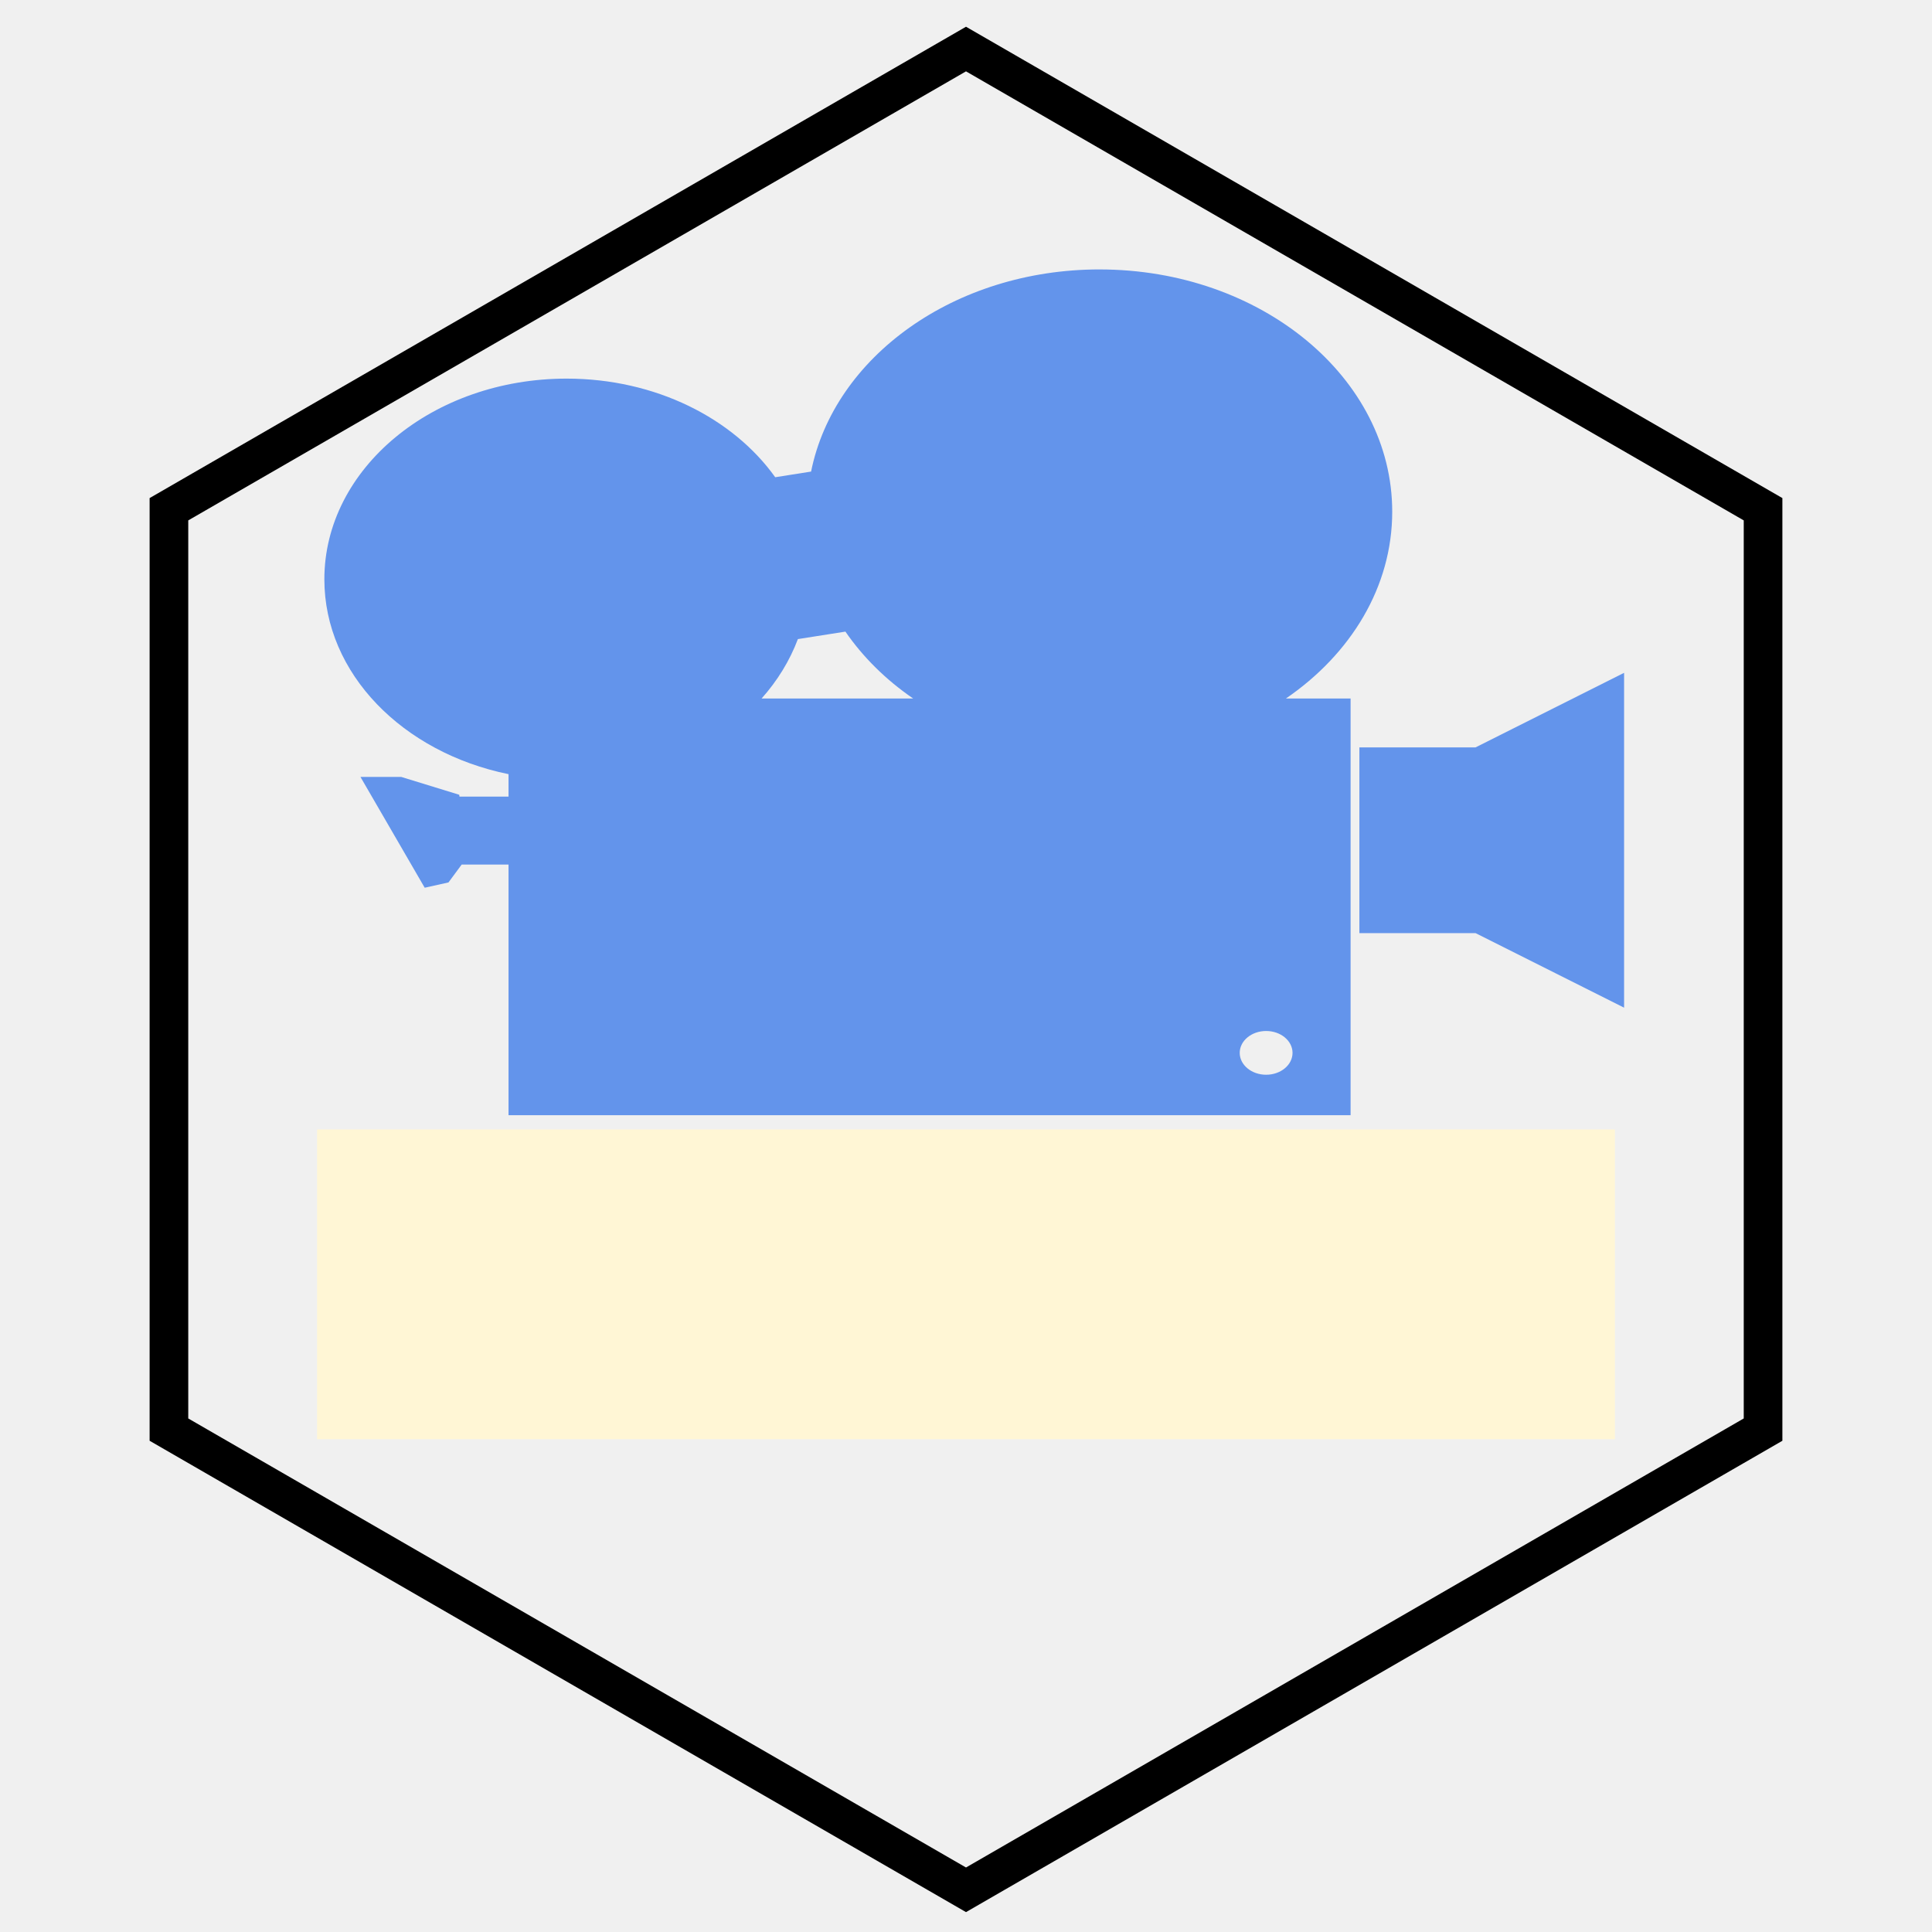
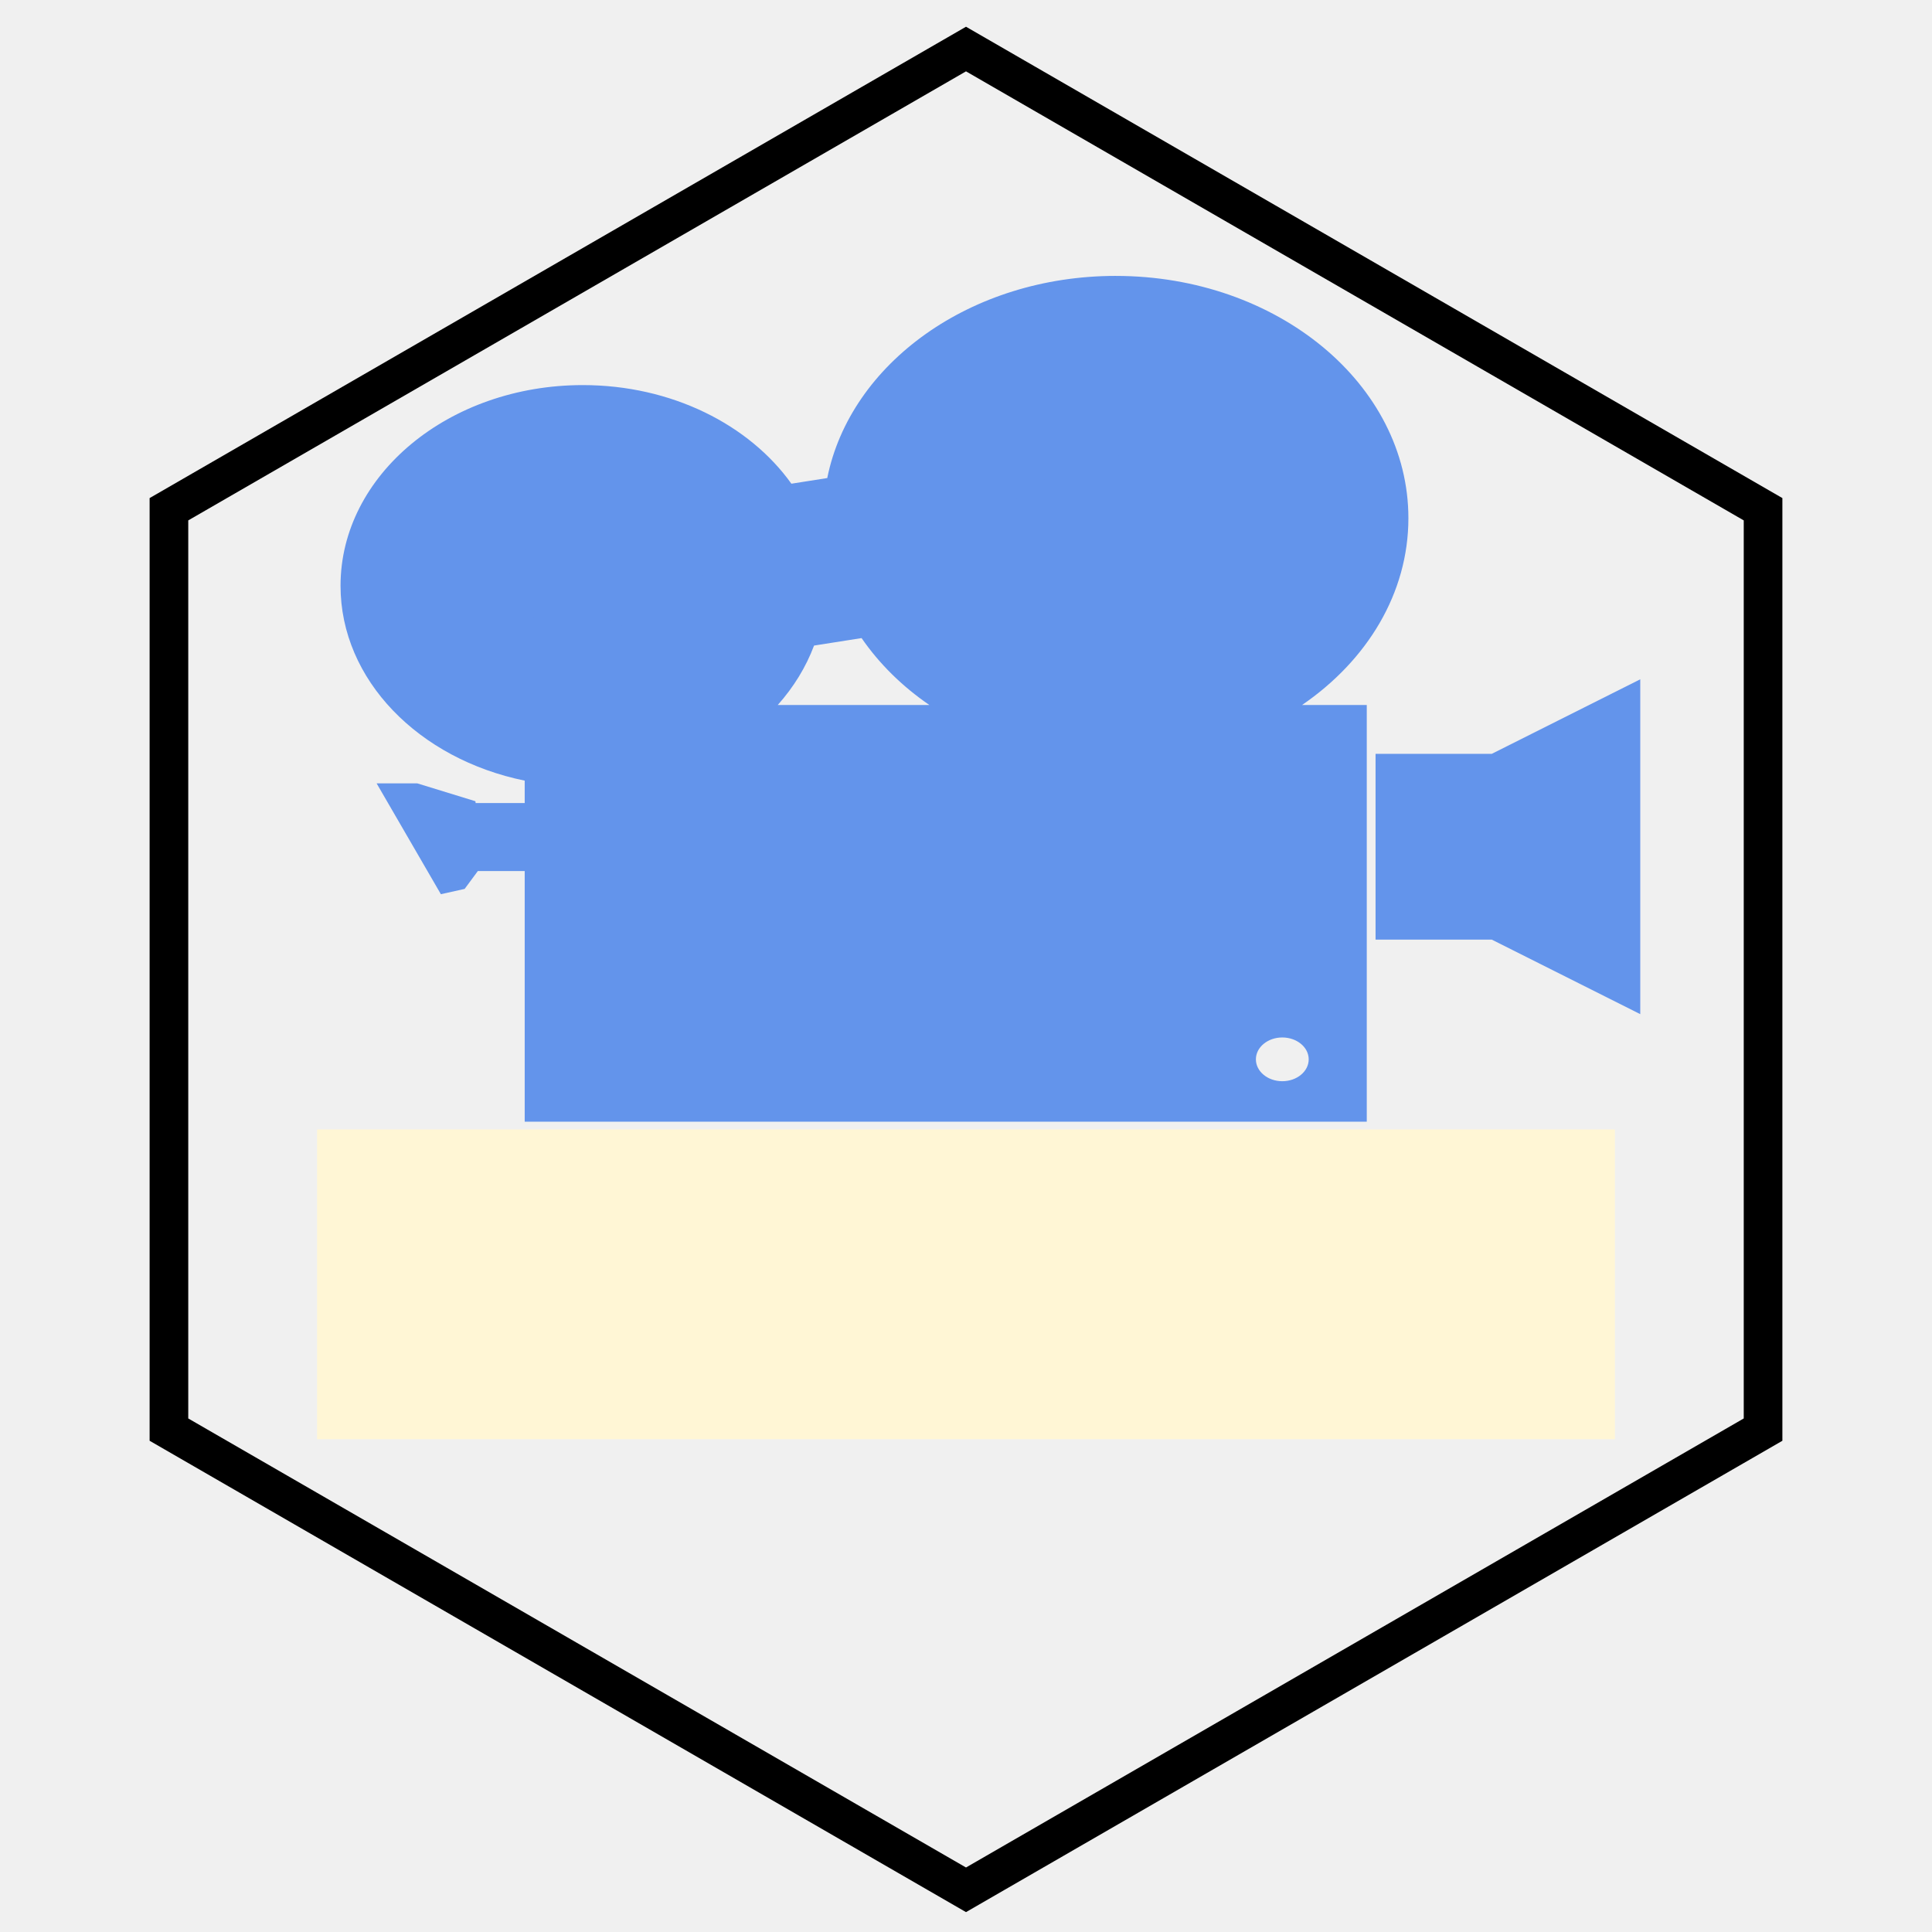
<svg xmlns="http://www.w3.org/2000/svg" width="200mm" height="200mm" viewBox="0 0 200 200" version="1.1" id="svg902">
  <defs id="defs896">
    <clipPath clipPathUnits="userSpaceOnUse" id="clipPath1568">
      <path style="fill:#ffffff;fill-opacity:1;stroke:#000000;stroke-width:18.898;stroke-miterlimit:4;stroke-dasharray:none;stroke-opacity:1" id="path1570" d="m 387.143,734.579 -311.858,-180.051 -1e-5,-360.102 311.857,-180.051 311.858,180.051 10e-6,360.102 z" clip-path="none" transform="matrix(0.3521052,0.3517842,-0.3517842,0.3521052,264.3796,-24.38972)" />
    </clipPath>
    <clipPath id="clipPath1568-7" clipPathUnits="userSpaceOnUse">
      <path transform="matrix(0.3521052,0.3517842,-0.3517842,0.3521052,264.3796,-24.38972)" clip-path="none" d="m 387.143,734.579 -311.858,-180.051 -1e-5,-360.102 311.857,-180.051 311.858,180.051 10e-6,360.102 z" id="path1570-5" style="fill:#ffffff;fill-opacity:1;stroke:#000000;stroke-width:18.898;stroke-miterlimit:4;stroke-dasharray:none;stroke-opacity:1" />
    </clipPath>
  </defs>
  <g id="layer1" transform="translate(0,-97)">
    <path style="fill:none;fill-opacity:1;stroke:#000000;stroke-width:4;stroke-miterlimit:4;stroke-dasharray:none;stroke-opacity:1" id="path904-0" d="m 100,292.632 -82.512,-47.639 -2e-6,-95.277 82.512,-47.639 82.512,47.639 1e-5,95.277 z" clip-path="none" />
    <rect style="opacity:1;fill:#fff6d5;fill-opacity:1;stroke:#000000;stroke-width:0;stroke-miterlimit:4;stroke-dasharray:none;stroke-opacity:1" id="rect1582" width="134.352" height="32.067" x="32.824" y="213.92" ry="0" />
    <flowRoot xml:space="preserve" id="flowRoot1572" style="font-style:normal;font-variant:normal;font-weight:normal;font-stretch:normal;font-size:40px;line-height:1.25;font-family:'Noto Serif Sinhala';-inkscape-font-specification:'Noto Serif Sinhala';letter-spacing:0px;word-spacing:0px;fill:#000000;fill-opacity:1;stroke:none" transform="matrix(0.4927569,0,0,0.4927569,-87.06974,-28.39881)">
      <flowRegion id="flowRegion1574" style="font-style:normal;font-variant:normal;font-weight:normal;font-stretch:normal;font-family:'Noto Serif Sinhala';-inkscape-font-specification:'Noto Serif Sinhala';fill:#000000;fill-opacity:1">
        <rect id="rect1576" width="487.016" height="74.405" x="133.735" y="494.539" style="font-style:normal;font-variant:normal;font-weight:normal;font-stretch:normal;font-family:'Noto Serif Sinhala';-inkscape-font-specification:'Noto Serif Sinhala';fill:#000000;fill-opacity:1" />
      </flowRegion>
      <flowPara id="flowPara1578" style="font-style:normal;font-variant:normal;font-weight:normal;font-stretch:normal;font-size:53.333px;font-family:'Noto Serif Sinhala';-inkscape-font-specification:'Noto Serif Sinhala';text-align:center;text-anchor:middle;fill:#000000;fill-opacity:1">video2pic</flowPara>
    </flowRoot>
-     <g transform="matrix(0.7289058,0,0,0.6038234,-69.84285,32.28929)" id="layer1-6" style="display:inline">
-       <g id="g3081" style="fill:#6394eb;fill-opacity:1" transform="translate(-4.62007,1.5492)">
-         <path transform="translate(129.38,151.81)" d="M 127.22,0 C 106.62,0 89.529,14.991 86.25,34.656 l -5.094,0.969 C 75.167,25.507 64.145,18.719 51.531,18.719 c -19.006,0 -34.406,15.399 -34.406,34.406 0,16.161 11.136,29.709 26.156,33.406 v 3.844 h -6.969 l -0.031,-0.312 -8.25,-3.062 h -5.781 l 9.125,19 3.375,-0.906 1.875,-3.062 h 6.656 v 42.969 h 119.59 v -71.438 h -9.188 c 9.22,-7.62 15.1,-19.137 15.1,-32.031 0,-22.945 -18.62,-41.531 -41.56,-41.531 z M 91.125,62.094 c 2.497,4.379 5.761,8.274 9.625,11.469 H 79.219 c 2.254,-3.05 4.003,-6.485 5.156,-10.188 z m 59.75,68.469 c 2.071,0 3.75,1.679 3.75,3.75 0,2.071 -1.679,3.75 -3.75,3.75 -2.071,0 -3.75,-1.679 -3.75,-3.75 0,-2.071 1.679,-3.75 3.75,-3.75 z" style="fill:#6394eb;fill-opacity:1" id="path2829" />
-         <path d="m 256,171.38 c -11.598,0 -21,9.402 -21,21 0,11.598 9.402,21 21,21 11.598,0 21,-9.402 21,-21 0,-11.598 -9.402,-21 -21,-21 z m -2.005,6.198 c 1.879,0 3.409,1.511 3.409,3.391 0,1.879 -1.53,3.409 -3.409,3.409 -1.879,0 -3.409,-1.53 -3.409,-3.409 0,-1.879 1.529,-3.391 3.409,-3.391 z m 10.518,6.38 c 1.879,0 3.409,1.53 3.409,3.409 0,1.879 -1.529,3.409 -3.409,3.409 -1.879,0 -3.409,-1.53 -3.409,-3.409 0,-1.879 1.529,-3.409 3.409,-3.409 z m -18.557,2.68 c 1.879,0 3.391,1.53 3.391,3.409 0,1.879 -1.511,3.409 -3.391,3.409 -1.879,0 -3.409,-1.53 -3.409,-3.409 0,-1.879 1.53,-3.409 3.409,-3.409 z m 17.318,9.297 c 1.879,0 3.409,1.511 3.409,3.391 0,1.879 -1.529,3.409 -3.409,3.409 -1.879,0 -3.409,-1.53 -3.409,-3.409 0,-1.879 1.53,-3.391 3.409,-3.391 z m -12.578,2.06 c 1.879,0 3.409,1.511 3.409,3.391 0,1.879 -1.53,3.409 -3.409,3.409 -1.879,0 -3.409,-1.53 -3.409,-3.409 0,-1.879 1.529,-3.391 3.409,-3.391 z" style="fill:#6394eb;fill-opacity:1" id="path3749" />
-         <path d="m 181,186.38 c -9.389,0 -17,7.611 -17,17 0,9.389 7.611,17 17,17 9.389,0 17,-7.611 17,-17 0,-9.389 -7.611,-17 -17,-17 z m -1.623,5.017 c 1.521,0 2.76,1.223 2.76,2.745 0,1.521 -1.238,2.76 -2.76,2.76 -1.521,0 -2.76,-1.238 -2.76,-2.76 0,-1.521 1.238,-2.745 2.76,-2.745 z m 8.515,5.165 c 1.521,0 2.76,1.238 2.76,2.76 0,1.521 -1.238,2.76 -2.76,2.76 -1.521,0 -2.76,-1.238 -2.76,-2.76 0,-1.521 1.238,-2.76 2.76,-2.76 z m -15.023,2.169 c 1.521,0 2.745,1.238 2.745,2.76 0,1.521 -1.223,2.76 -2.745,2.76 -1.521,0 -2.76,-1.238 -2.76,-2.76 0,-1.521 1.238,-2.76 2.76,-2.76 z m 14.019,7.526 c 1.521,0 2.76,1.223 2.76,2.745 0,1.521 -1.238,2.76 -2.76,2.76 -1.521,0 -2.76,-1.238 -2.76,-2.76 0,-1.521 1.238,-2.745 2.76,-2.745 z m -10.182,1.667 c 1.521,0 2.76,1.223 2.76,2.745 0,1.521 -1.238,2.76 -2.76,2.76 -1.521,0 -2.76,-1.238 -2.76,-2.76 0,-1.521 1.238,-2.745 2.76,-2.745 z" style="fill:#6394eb;fill-opacity:1" id="path3751" />
-         <path d="M 331.09,220.97 310,233.75 h -16.5 v 31.844 H 310 l 21.094,12.781 v -57.406 z" style="fill:#6394eb;fill-opacity:1" id="rect3789" />
-       </g>
+     <flowRoot xml:space="preserve" id="flowRoot904" style="fill:black;fill-opacity:1;stroke:none;font-family:sans-serif;font-style:normal;font-weight:normal;font-size:40px;line-height:1.25;letter-spacing:0px;word-spacing:0px">
+       <flowRegion id="flowRegion906">
+         <rect id="rect908" width="521.5" height="729" x="237.5" y="-79.094" />
+       </flowRegion>
+       <flowPara id="flowPara910" />
+     </flowRoot>
+     <g id="g3081" style="display:inline;fill:#6394eb;fill-opacity:1" transform="matrix(0.7289058,0,0,0.6038233,-71.53631,33.89491)">
+       <path transform="translate(129.38,151.81)" d="M 127.22,0 C 106.62,0 89.529,14.991 86.25,34.656 l -5.094,0.969 C 75.167,25.507 64.145,18.719 51.531,18.719 c -19.006,0 -34.406,15.399 -34.406,34.406 0,16.161 11.136,29.709 26.156,33.406 v 3.844 h -6.969 l -0.031,-0.312 -8.25,-3.062 h -5.781 l 9.125,19 3.375,-0.906 1.875,-3.062 h 6.656 v 42.969 h 119.59 v -71.438 h -9.188 c 9.22,-7.62 15.1,-19.137 15.1,-32.031 0,-22.945 -18.62,-41.531 -41.56,-41.531 z M 91.125,62.094 c 2.497,4.379 5.761,8.274 9.625,11.469 H 79.219 c 2.254,-3.05 4.003,-6.485 5.156,-10.188 z m 59.75,68.469 c 2.071,0 3.75,1.679 3.75,3.75 0,2.071 -1.679,3.75 -3.75,3.75 -2.071,0 -3.75,-1.679 -3.75,-3.75 0,-2.071 1.679,-3.75 3.75,-3.75 z" style="fill:#6394eb;fill-opacity:1" id="path2829" />
+       <path d="m 256,171.38 c -11.598,0 -21,9.402 -21,21 0,11.598 9.402,21 21,21 11.598,0 21,-9.402 21,-21 0,-11.598 -9.402,-21 -21,-21 z m -2.005,6.198 c 1.879,0 3.409,1.511 3.409,3.391 0,1.879 -1.53,3.409 -3.409,3.409 -1.879,0 -3.409,-1.53 -3.409,-3.409 0,-1.879 1.529,-3.391 3.409,-3.391 z m 10.518,6.38 c 1.879,0 3.409,1.53 3.409,3.409 0,1.879 -1.529,3.409 -3.409,3.409 -1.879,0 -3.409,-1.53 -3.409,-3.409 0,-1.879 1.529,-3.409 3.409,-3.409 z m -18.557,2.68 c 1.879,0 3.391,1.53 3.391,3.409 0,1.879 -1.511,3.409 -3.391,3.409 -1.879,0 -3.409,-1.53 -3.409,-3.409 0,-1.879 1.53,-3.409 3.409,-3.409 z m 17.318,9.297 c 1.879,0 3.409,1.511 3.409,3.391 0,1.879 -1.529,3.409 -3.409,3.409 -1.879,0 -3.409,-1.53 -3.409,-3.409 0,-1.879 1.53,-3.391 3.409,-3.391 z m -12.578,2.06 c 1.879,0 3.409,1.511 3.409,3.391 0,1.879 -1.53,3.409 -3.409,3.409 -1.879,0 -3.409,-1.53 -3.409,-3.409 0,-1.879 1.529,-3.391 3.409,-3.391 z" style="fill:#6394eb;fill-opacity:1" id="path3749" />
+       <path d="m 181,186.38 c -9.389,0 -17,7.611 -17,17 0,9.389 7.611,17 17,17 9.389,0 17,-7.611 17,-17 0,-9.389 -7.611,-17 -17,-17 z m -1.623,5.017 c 1.521,0 2.76,1.223 2.76,2.745 0,1.521 -1.238,2.76 -2.76,2.76 -1.521,0 -2.76,-1.238 -2.76,-2.76 0,-1.521 1.238,-2.745 2.76,-2.745 z m 8.515,5.165 c 1.521,0 2.76,1.238 2.76,2.76 0,1.521 -1.238,2.76 -2.76,2.76 -1.521,0 -2.76,-1.238 -2.76,-2.76 0,-1.521 1.238,-2.76 2.76,-2.76 z m -15.023,2.169 c 1.521,0 2.745,1.238 2.745,2.76 0,1.521 -1.223,2.76 -2.745,2.76 -1.521,0 -2.76,-1.238 -2.76,-2.76 0,-1.521 1.238,-2.76 2.76,-2.76 z m 14.019,7.526 c 1.521,0 2.76,1.223 2.76,2.745 0,1.521 -1.238,2.76 -2.76,2.76 -1.521,0 -2.76,-1.238 -2.76,-2.76 0,-1.521 1.238,-2.745 2.76,-2.745 z m -10.182,1.667 c 1.521,0 2.76,1.223 2.76,2.745 0,1.521 -1.238,2.76 -2.76,2.76 -1.521,0 -2.76,-1.238 -2.76,-2.76 0,-1.521 1.238,-2.745 2.76,-2.745 z" style="fill:#6394eb;fill-opacity:1" id="path3751" />
+       <path d="M 331.09,220.97 310,233.75 h -16.5 v 31.844 H 310 l 21.094,12.781 v -57.406 z" style="fill:#6394eb;fill-opacity:1" id="rect3789" />
    </g>
  </g>
</svg>
